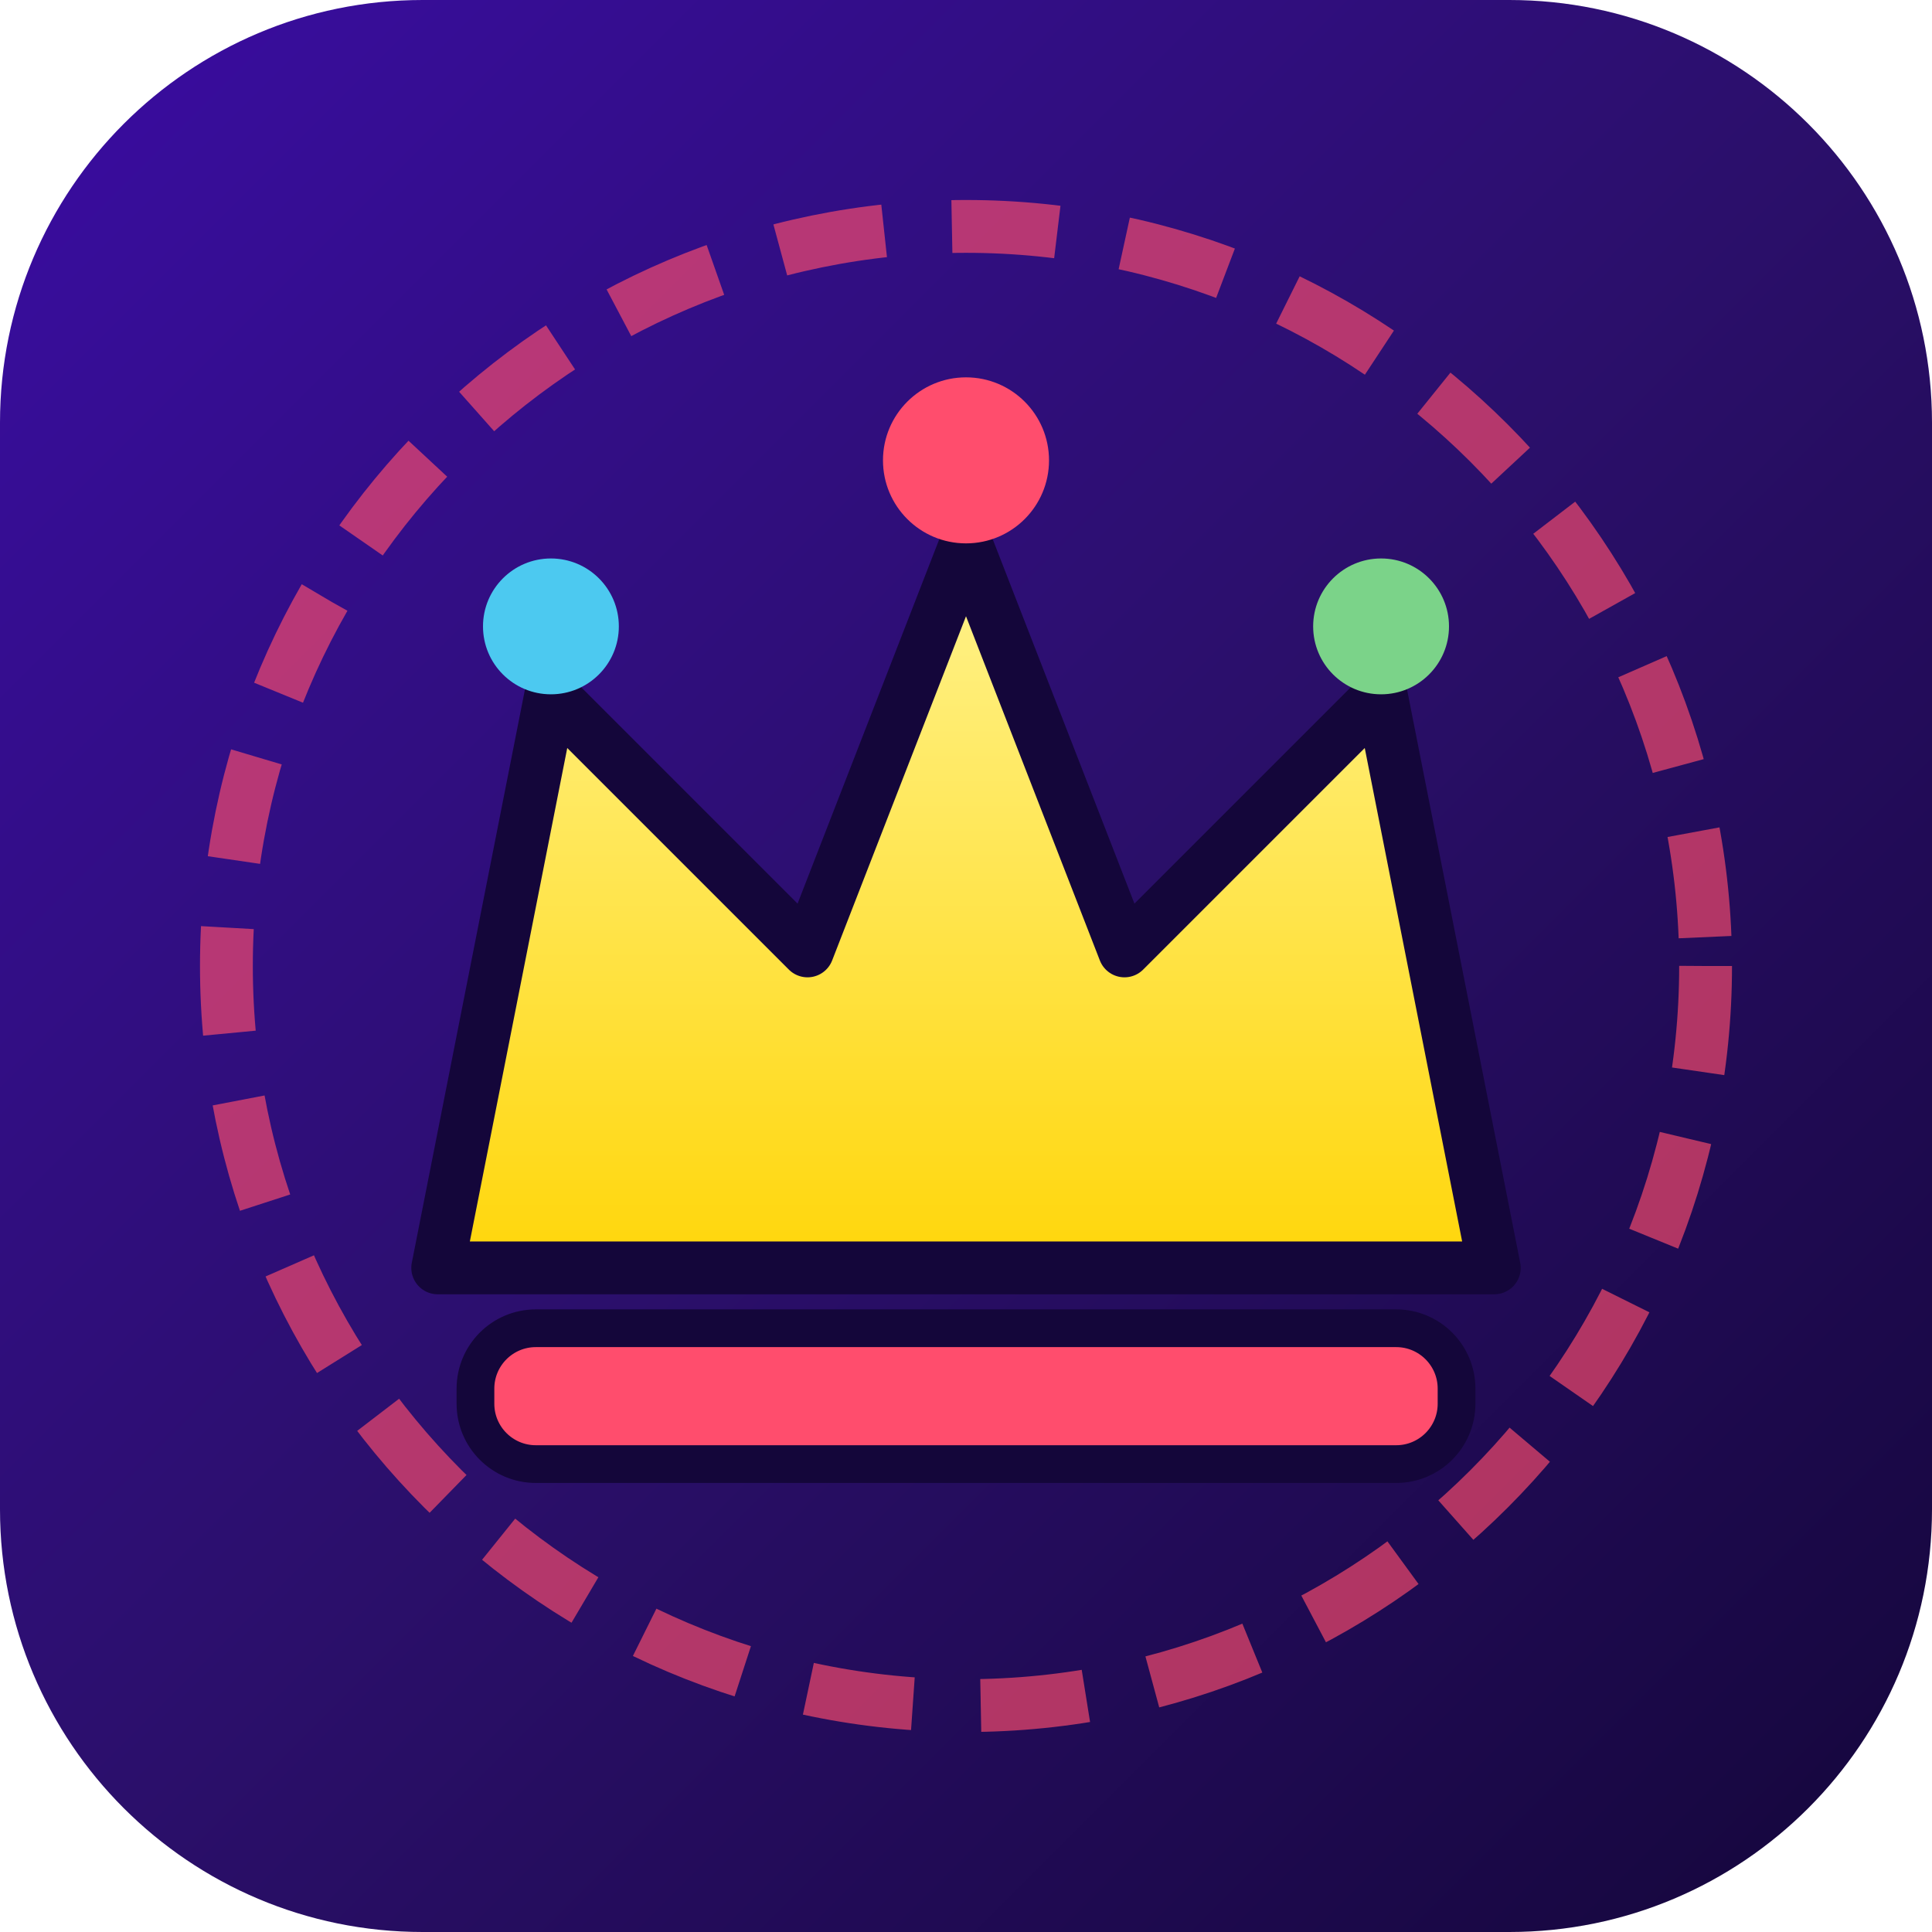
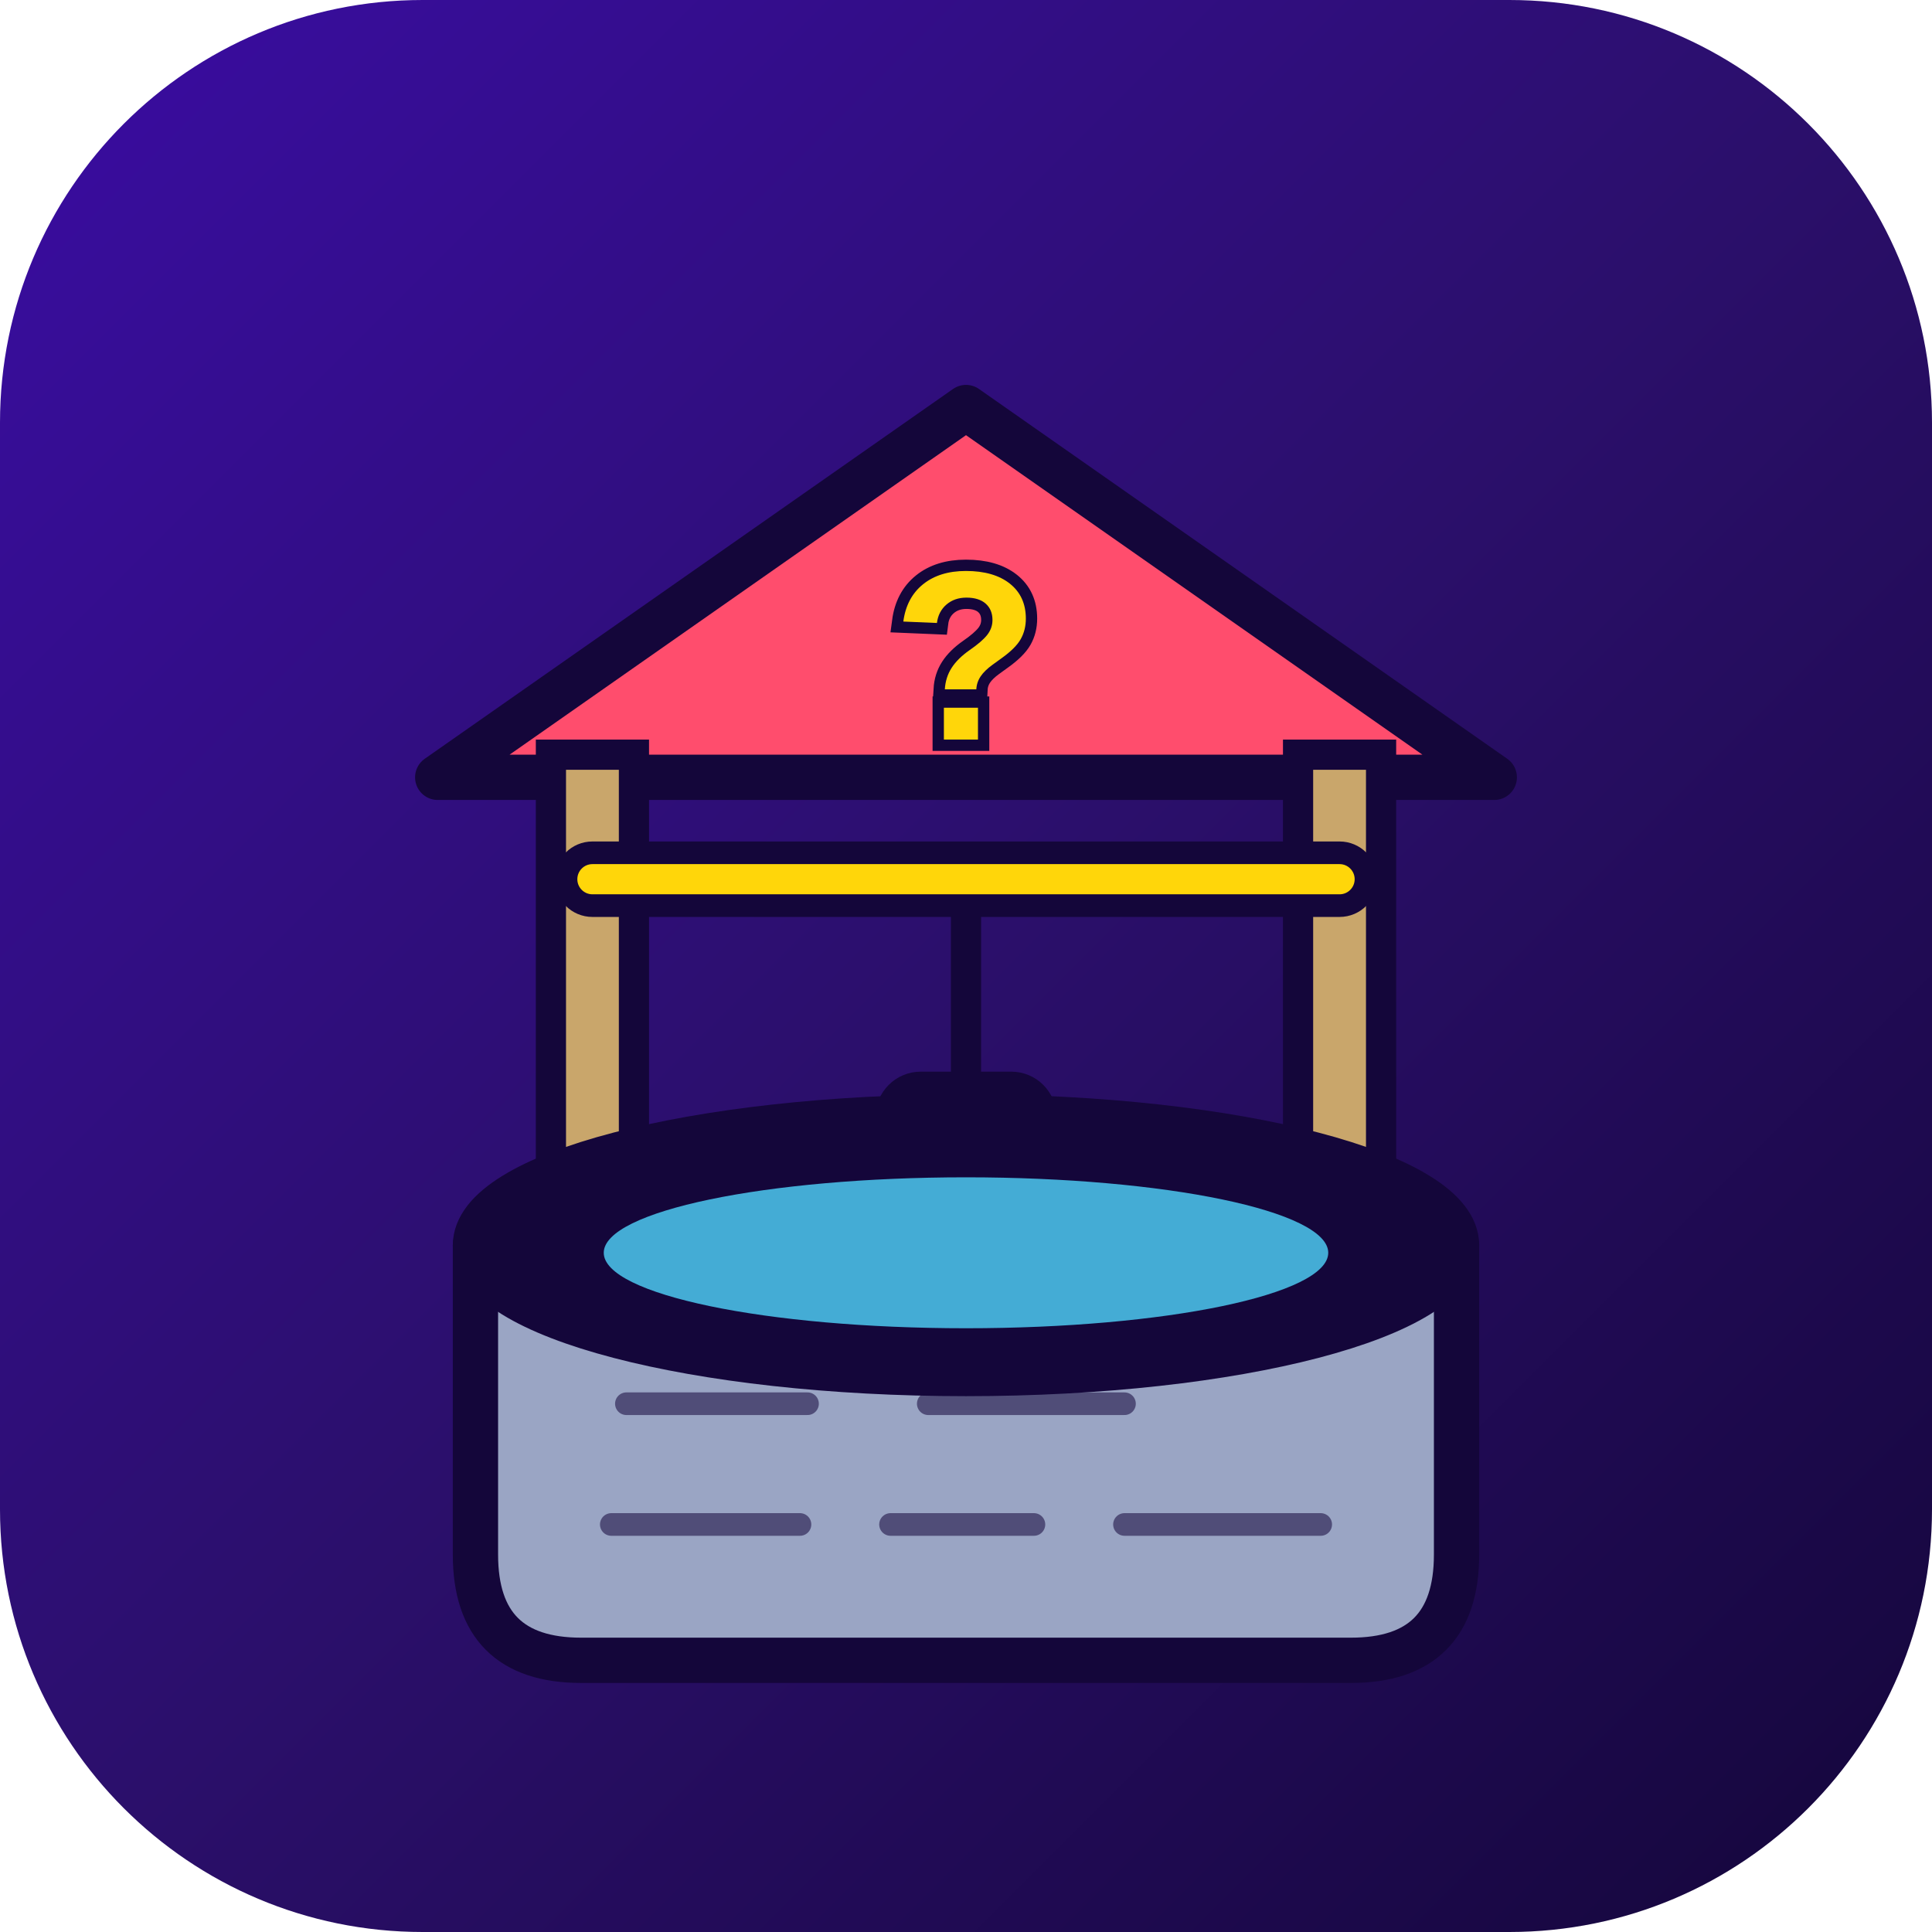
<svg xmlns="http://www.w3.org/2000/svg" viewBox="0 0 512 512">
  <defs>
    <linearGradient id="bg" x1="0%" y1="0%" x2="100%" y2="100%">
      <stop offset="0%" stop-color="#3a0ca3" />
      <stop offset="50%" stop-color="#2b0f6b" />
      <stop offset="100%" stop-color="#14063a" />
    </linearGradient>
-     <linearGradient id="gold" x1="0%" y1="0%" x2="0%" y2="100%">
-       <stop offset="0%" stop-color="#fff38f" />
-       <stop offset="100%" stop-color="#ffd60a" />
-     </linearGradient>
  </defs>
  <rect width="512" height="512" rx="112" fill="url(#bg)" />
-   <circle cx="256" cy="256" r="196" fill="none" stroke="#ff4d6d" stroke-width="14" stroke-dasharray="28 18" opacity="0.65" />
-   <path d="M116 336 L146 184 L214 252 L256 144 L298 252 L366 184 L396 336 Z" fill="url(#gold)" stroke="#14063a" stroke-width="14" stroke-linejoin="round" />
-   <rect x="126" y="352" width="260" height="36" rx="16" fill="#ff4d6d" stroke="#14063a" stroke-width="10" />
-   <circle cx="146" cy="166" r="18" fill="#4cc9f0" />
-   <circle cx="256" cy="122" r="22" fill="#ff4d6d" />
-   <circle cx="366" cy="166" r="18" fill="#7bd389" />
+   <path d="M116 206 L256 108 L396 206 Z" fill="#ff4d6d" stroke="#14063a" stroke-width="12" stroke-linejoin="round" />
+   <rect x="146" y="200" width="22" height="120" fill="#c9a66b" stroke="#14063a" stroke-width="8" />
+   <rect x="344" y="200" width="22" height="120" fill="#c9a66b" stroke="#14063a" stroke-width="8" />
+   <rect x="150" y="226" width="212" height="14" rx="7" fill="#ffd60a" stroke="#14063a" stroke-width="6" />
+   <line x1="256" y1="240" x2="256" y2="292" stroke="#14063a" stroke-width="8" />
+   <rect x="236" y="288" width="40" height="34" rx="8" fill="#4cc9f0" stroke="#14063a" stroke-width="8" />
+   <path d="M126 330 H386 V412 Q386 440 358 440 H154 Q126 440 126 412 Z" fill="#9aa5c4" stroke="#14063a" stroke-width="12" stroke-linejoin="round" />
+   <ellipse cx="256" cy="330" rx="130" ry="34" fill="#14063a" stroke="#14063a" stroke-width="12" />
+   <ellipse cx="256" cy="332" rx="96" ry="20" fill="#4cc9f0" opacity="0.85" />
+   <path d="M166 372 H214 M246 372 H298 M298 404 H350 M162 404 H212 M236 404 H274" stroke="#14063a" stroke-width="6" stroke-linecap="round" opacity="0.55" />
+   <text x="256" y="196" font-family="Arial Black, Arial, sans-serif" font-size="64" font-weight="900" text-anchor="middle" fill="#ffd60a" stroke="#14063a" stroke-width="6" paint-order="stroke">?</text>
</svg>
